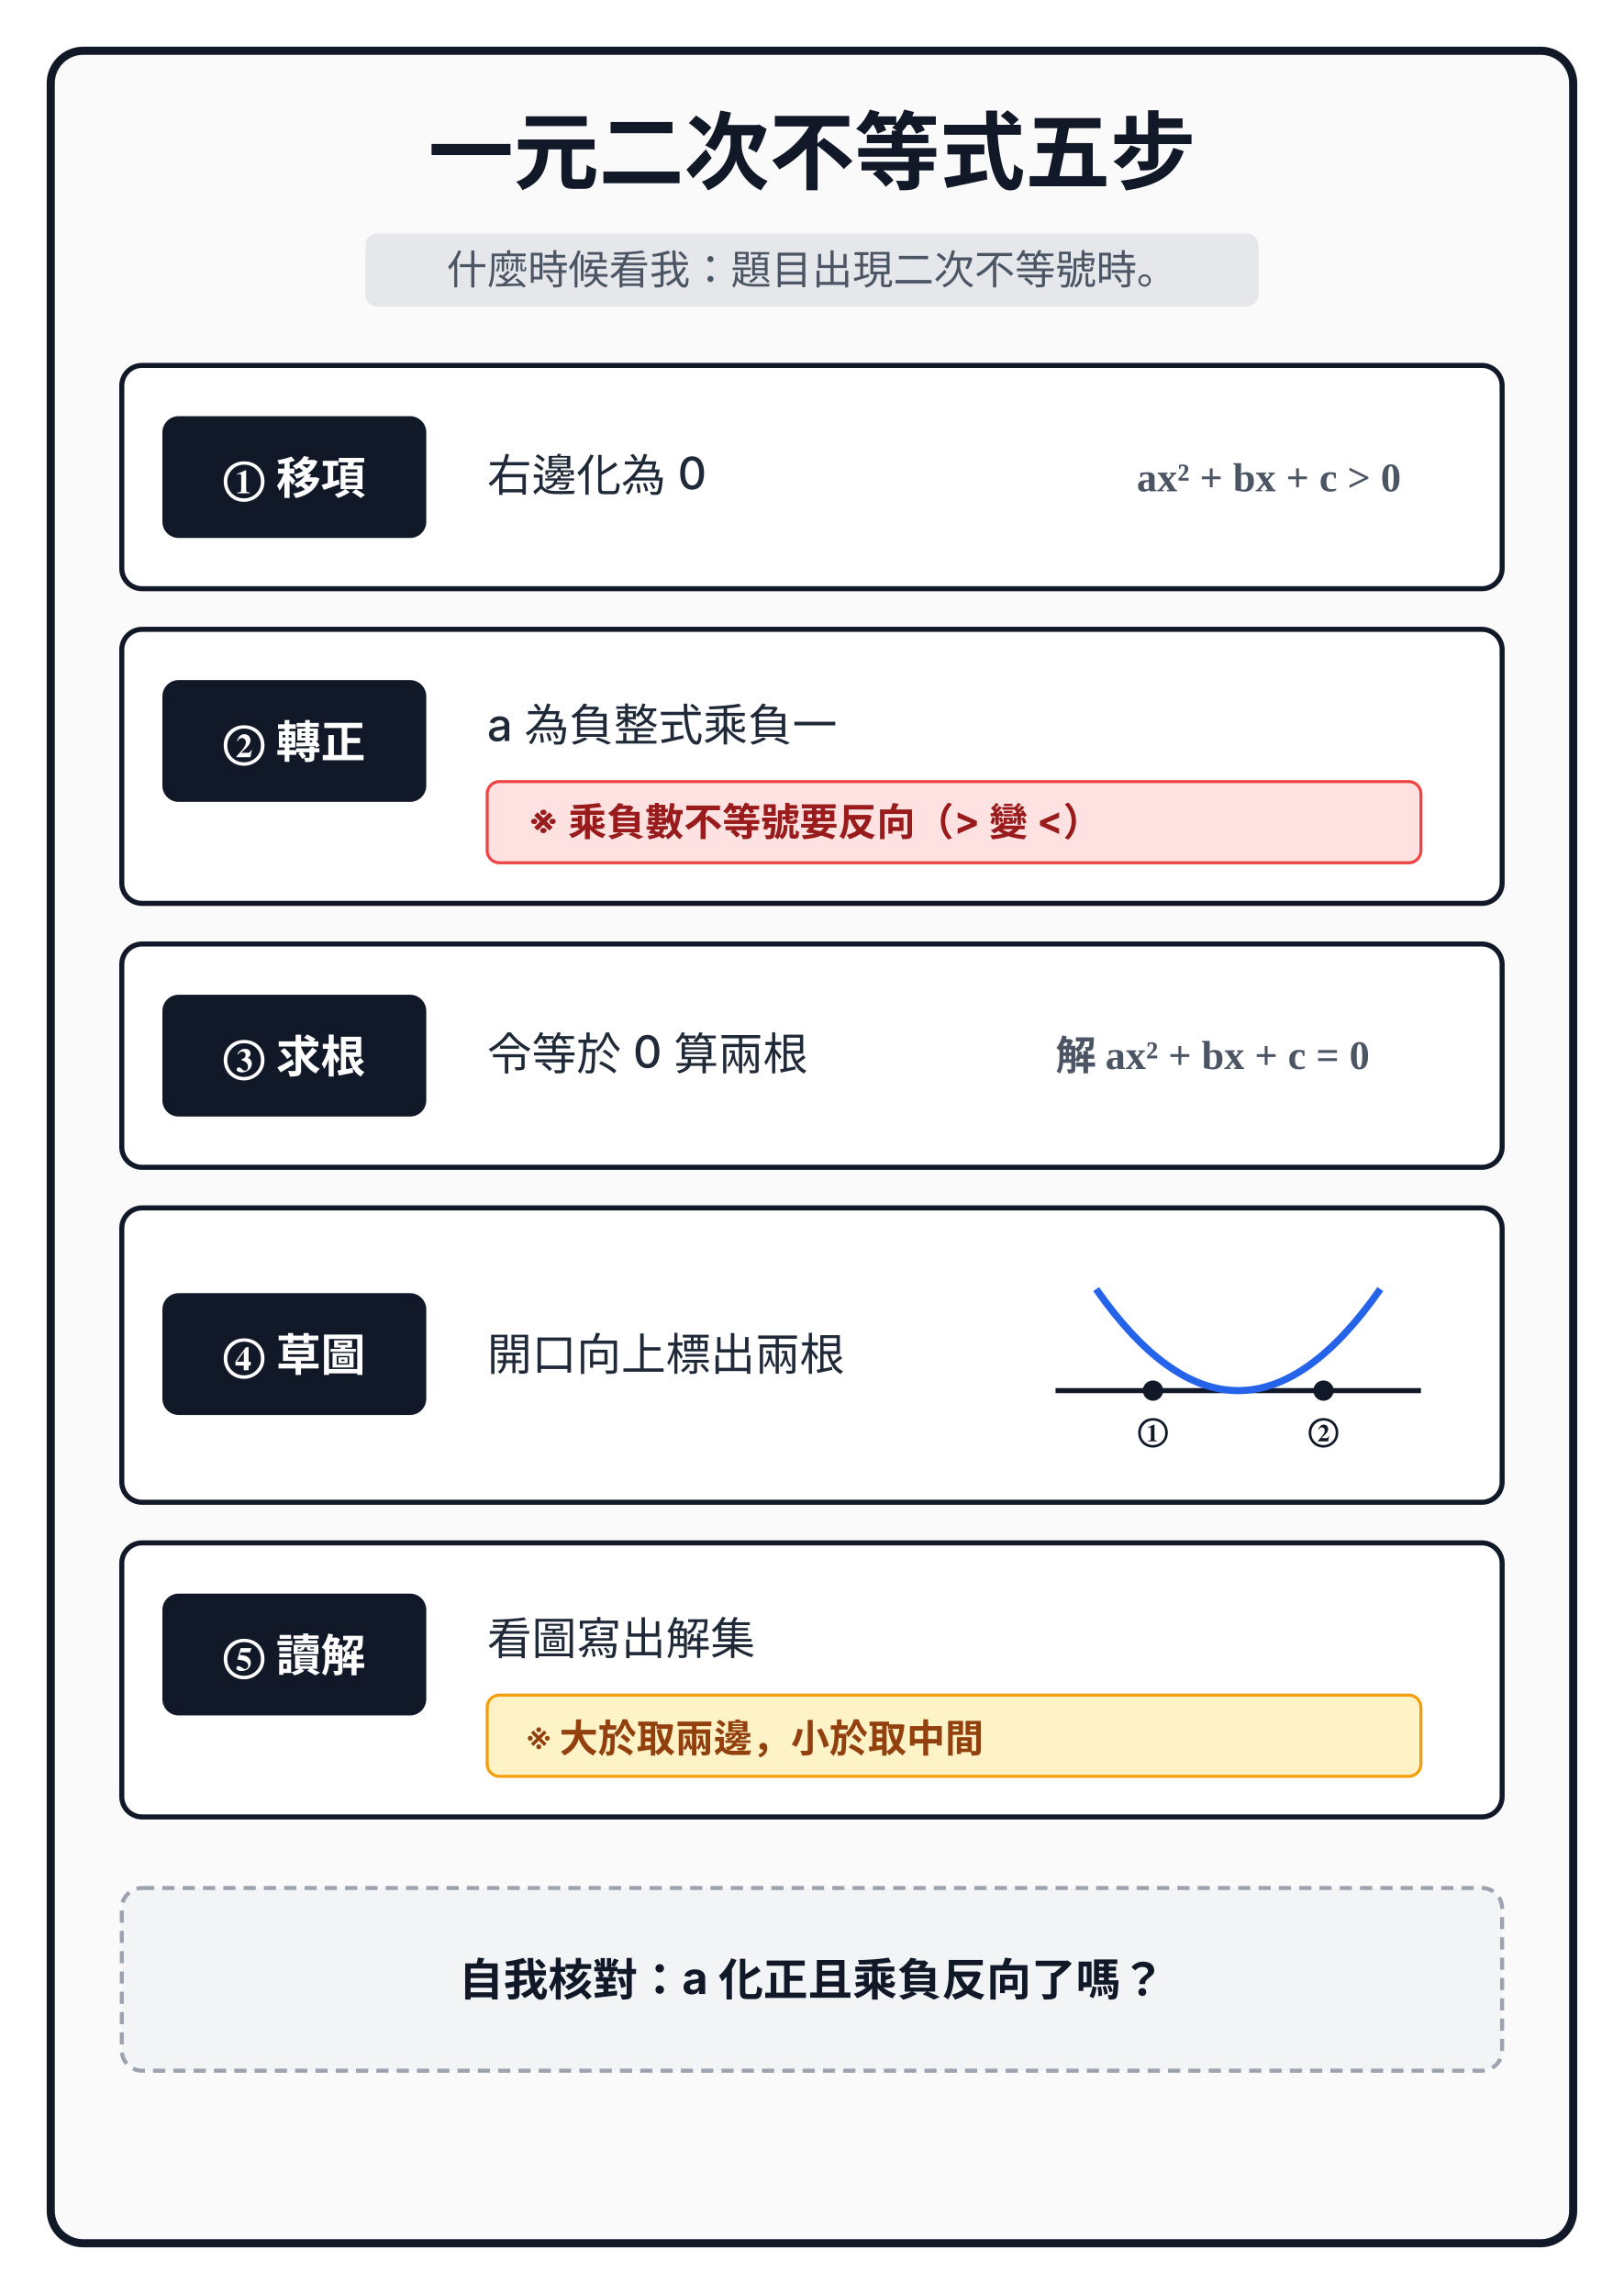
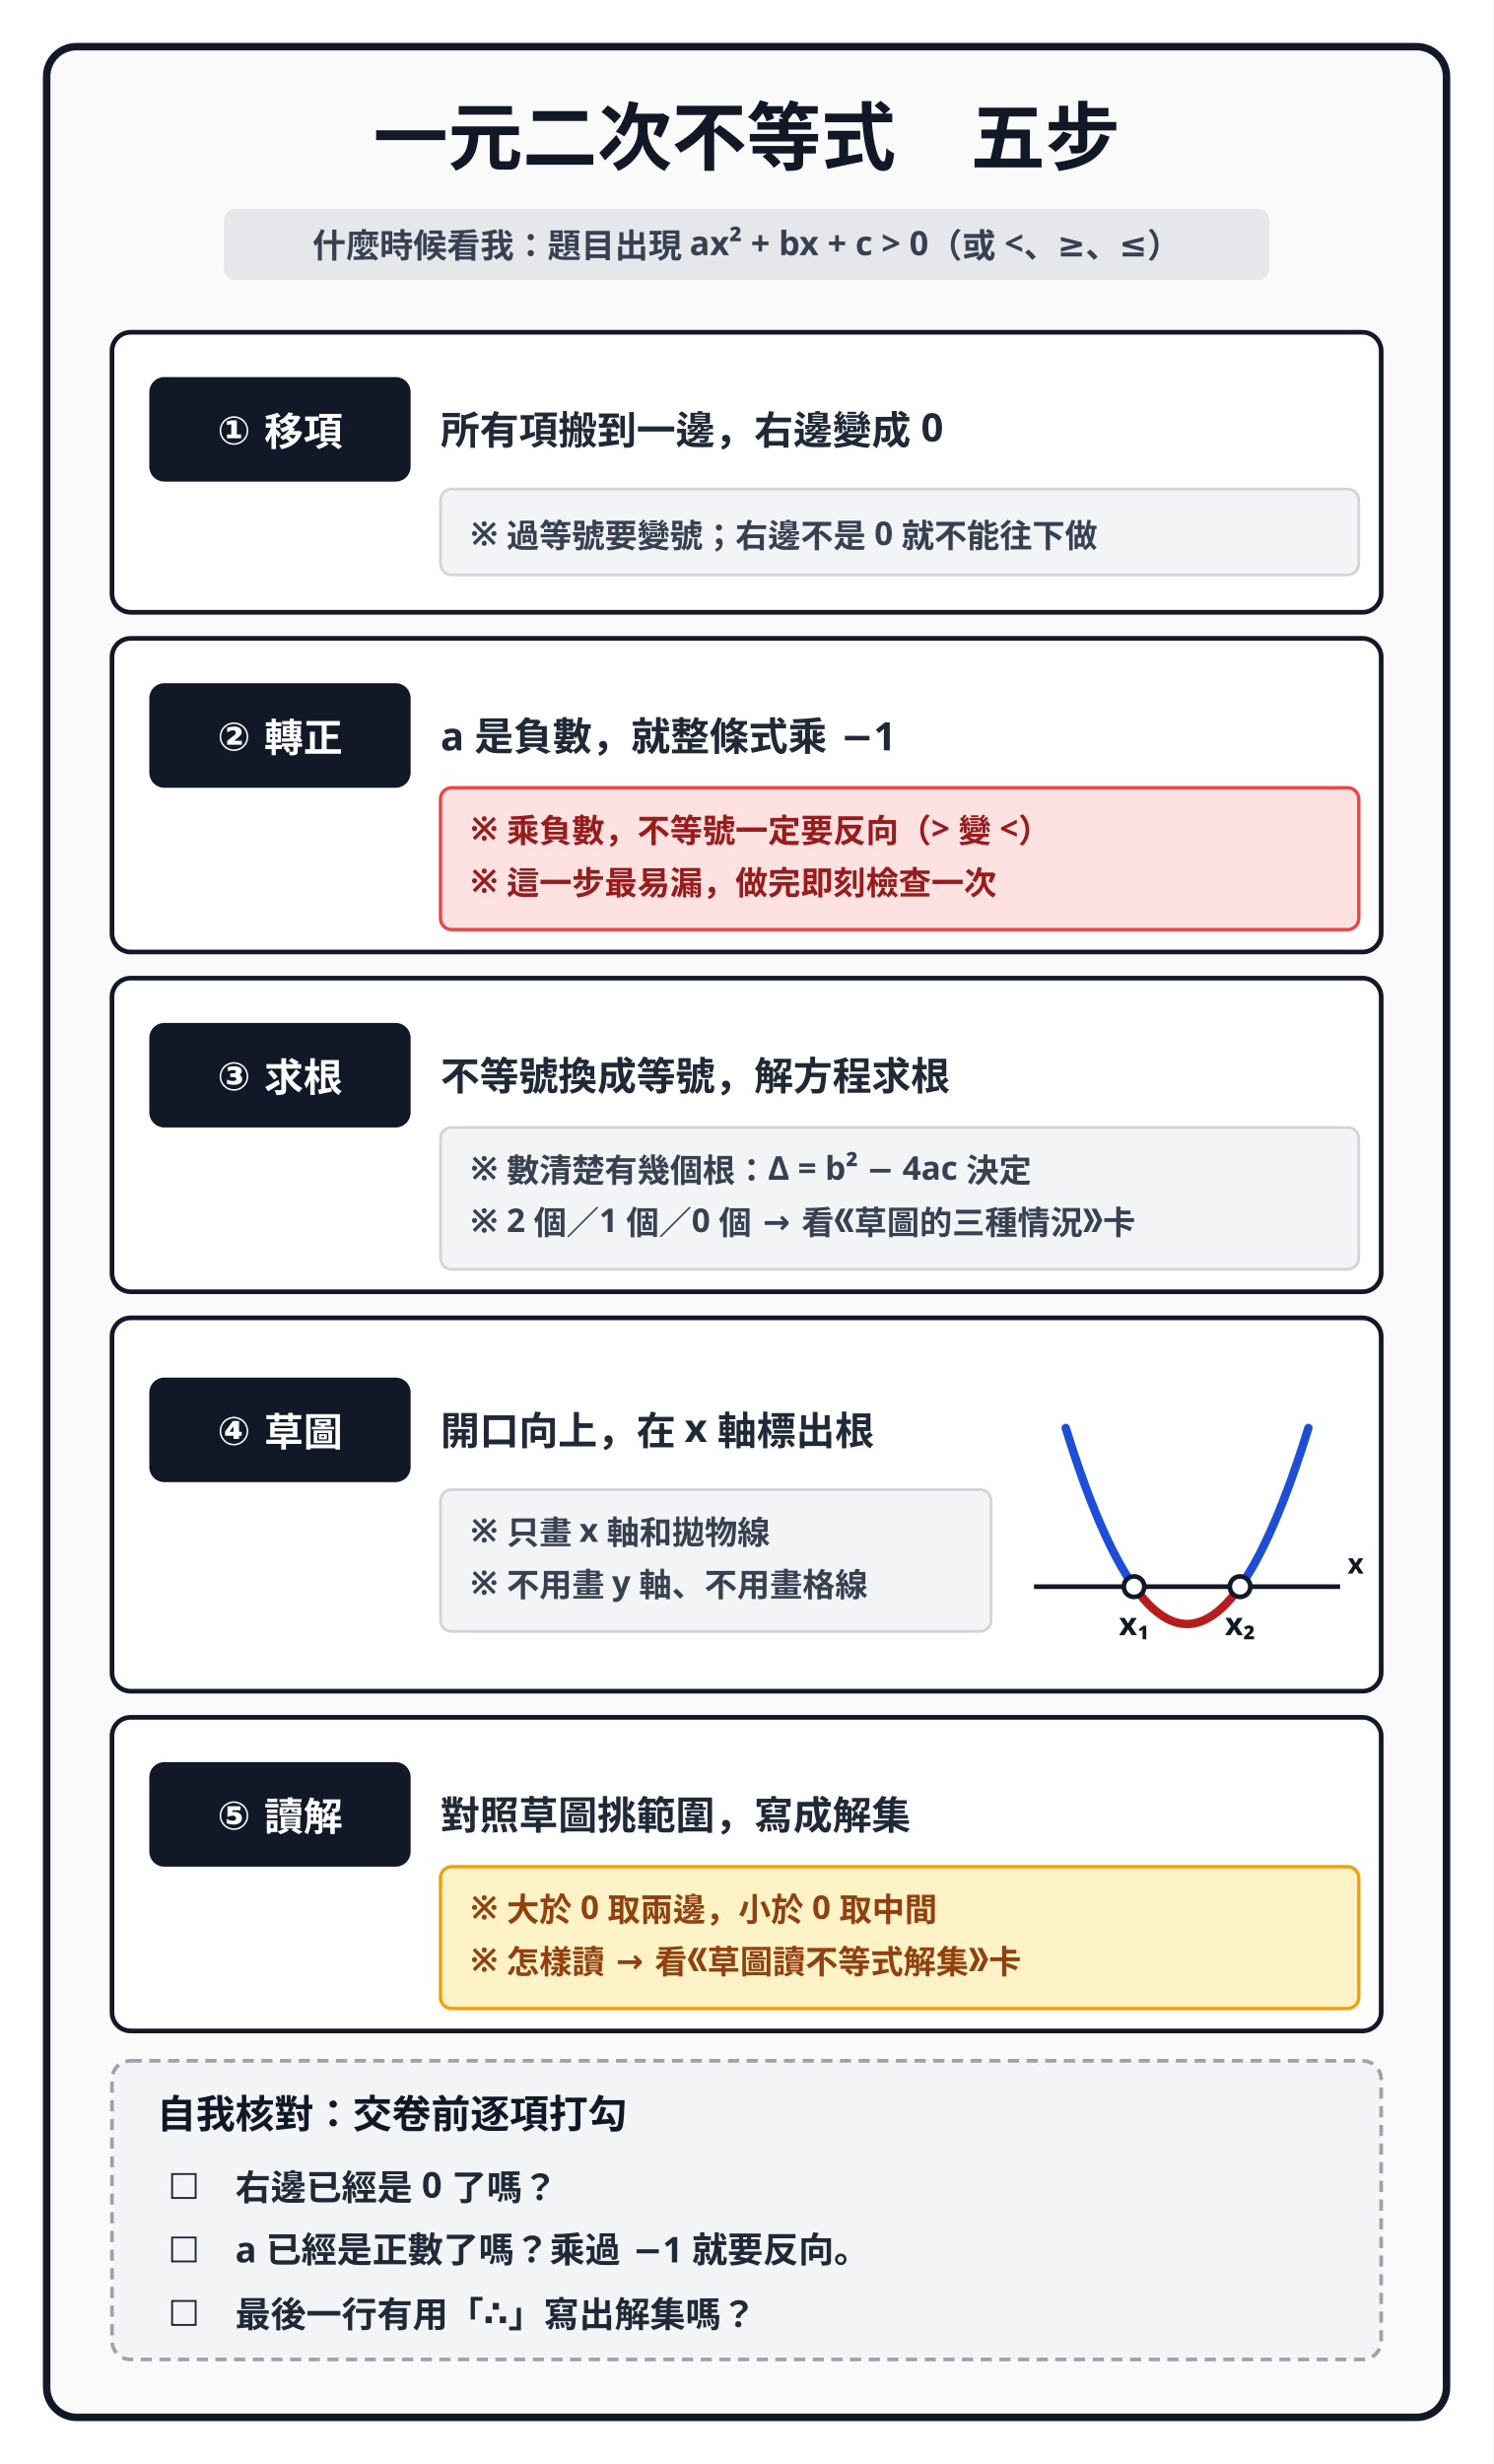
- <svg xmlns="http://www.w3.org/2000/svg" viewBox="0 0 800 1130" width="100%" height="100%">
+ <svg xmlns="http://www.w3.org/2000/svg" viewBox="0 0 800 1320" width="800" height="1320">
  <defs>
    <style>
-       .title { font-family: -apple-system, BlinkMacSystemFont, "Segoe UI", "PingFang TC", "Noto Sans TC", sans-serif; font-weight: 800; font-size: 42px; fill: #111827; }
-       .trigger { font-family: -apple-system, BlinkMacSystemFont, "Segoe UI", "PingFang TC", "Noto Sans TC", sans-serif; font-size: 20px; fill: #4B5563; font-weight: 500; }
-       .card-step { font-family: -apple-system, BlinkMacSystemFont, "Segoe UI", "PingFang TC", "Noto Sans TC", sans-serif; font-size: 26px; font-weight: 700; fill: #111827; }
-       .card-desc { font-family: -apple-system, BlinkMacSystemFont, "Segoe UI", "PingFang TC", "Noto Sans TC", sans-serif; font-size: 22px; font-weight: 500; fill: #1F2937; }
-       .warn-text { font-family: -apple-system, BlinkMacSystemFont, "Segoe UI", "PingFang TC", "Noto Sans TC", sans-serif; font-size: 19px; font-weight: 700; fill: #991B1B; }
-       .footer-text { font-family: -apple-system, BlinkMacSystemFont, "Segoe UI", "PingFang TC", "Noto Sans TC", sans-serif; font-size: 22px; font-weight: 700; fill: #111827; }
+       .ff { font-family: Calibri, "Microsoft JhengHei", "微軟正黑體", "Noto Sans TC", "PingFang TC", sans-serif; }
+       .title { font-weight: 800; font-size: 40px; fill: #111827; }
+       .trigger { font-size: 18px; fill: #374151; font-weight: 600; }
+       .badge { font-size: 21px; font-weight: 700; fill: #FFFFFF; }
+       .step { font-size: 21px; font-weight: 600; fill: #1F2937; }
+       .note { font-size: 17.5px; font-weight: 600; fill: #374151; }
+       .note-warn { font-size: 17.5px; font-weight: 700; fill: #991B1B; }
+       .note-tip { font-size: 17.5px; font-weight: 700; fill: #92400E; }
+       .chk-h { font-size: 21px; font-weight: 800; fill: #111827; }
+       .chk { font-size: 19px; font-weight: 600; fill: #1F2937; }
    </style>
  </defs>
-   <rect width="800" height="1130" fill="#FFFFFF" />
-   <rect x="25" y="25" width="750" height="1080" rx="16" fill="#FAFAFA" stroke="#111827" stroke-width="4" />
-   <text x="400" y="90" text-anchor="middle" class="title">一元二次不等式五步</text>
-   <rect x="180" y="115" width="440" height="36" rx="6" fill="#E5E7EB" />
-   <text x="400" y="140" text-anchor="middle" class="trigger">什麼時候看我：題目出現二次不等號時。</text>
-   <g transform="translate(60, 180)">
-     <rect width="680" height="110" rx="10" fill="#FFFFFF" stroke="#111827" stroke-width="2.5" />
-     <rect x="20" y="25" width="130" height="60" rx="8" fill="#111827" />
-     <text x="85" y="63" text-anchor="middle" font-size="22" font-weight="700" fill="#FFFFFF">① 移項</text>
-     <text x="180" y="62" class="card-desc">右邊化為 0</text>
-     <text x="500" y="62" font-size="20" font-weight="600" fill="#4B5563">ax² + bx + c &gt; 0</text>
+   <rect width="800" height="1320" fill="#FFFFFF" />
+   <rect x="25" y="25" width="750" height="1270" rx="16" fill="#FAFAFA" stroke="#111827" stroke-width="4" />
+   <text x="400" y="88" text-anchor="middle" class="ff title">一元二次不等式　五步</text>
+   <rect x="120" y="112" width="560" height="38" rx="6" fill="#E5E7EB" />
+   <text x="400" y="138" text-anchor="middle" class="ff trigger">什麼時候看我：題目出現 ax² + bx + c &gt; 0（或 &lt;、≥、≤）</text>
+   <g transform="translate(60, 178)">
+     <rect width="680" height="150" rx="10" fill="#FFFFFF" stroke="#111827" stroke-width="2.5" />
+     <rect x="20" y="24" width="140" height="56" rx="8" fill="#111827" />
+     <text x="90" y="60" text-anchor="middle" class="ff badge">① 移項</text>
+     <text x="176" y="60" class="ff step">所有項搬到一邊，右邊變成 0</text>
+     <rect x="176" y="84" width="492" height="46" rx="6" fill="#F3F4F6" stroke="#D1D5DB" stroke-width="1.5" />
+     <text x="192" y="114" class="ff note">※ 過等號要變號；右邊不是 0 就不能往下做</text>
  </g>
-   <g transform="translate(60, 310)">
-     <rect width="680" height="135" rx="10" fill="#FFFFFF" stroke="#111827" stroke-width="2.5" />
-     <rect x="20" y="25" width="130" height="60" rx="8" fill="#111827" />
-     <text x="85" y="63" text-anchor="middle" font-size="22" font-weight="700" fill="#FFFFFF">② 轉正</text>
-     <text x="180" y="55" class="card-desc">a 為負整式乘負一</text>
-     <rect x="180" y="75" width="460" height="40" rx="6" fill="#FEE2E2" stroke="#EF4444" stroke-width="1.5" />
-     <text x="200" y="101" class="warn-text">※ 乘負數不等號要反向（&gt; 變 &lt;）</text>
+   <g transform="translate(60, 342)">
+     <rect width="680" height="168" rx="10" fill="#FFFFFF" stroke="#111827" stroke-width="2.5" />
+     <rect x="20" y="24" width="140" height="56" rx="8" fill="#111827" />
+     <text x="90" y="60" text-anchor="middle" class="ff badge">② 轉正</text>
+     <text x="176" y="60" class="ff step">a 是負數，就整條式乘 −1</text>
+     <rect x="176" y="80" width="492" height="76" rx="6" fill="#FEE2E2" stroke="#EF4444" stroke-width="1.8" />
+     <text x="192" y="108" class="ff note-warn">※ 乘負數，不等號一定要反向（&gt; 變 &lt;）</text>
+     <text x="192" y="136" class="ff note-warn">※ 這一步最易漏，做完即刻檢查一次</text>
  </g>
-   <g transform="translate(60, 465)">
-     <rect width="680" height="110" rx="10" fill="#FFFFFF" stroke="#111827" stroke-width="2.5" />
-     <rect x="20" y="25" width="130" height="60" rx="8" fill="#111827" />
-     <text x="85" y="63" text-anchor="middle" font-size="22" font-weight="700" fill="#FFFFFF">③ 求根</text>
-     <text x="180" y="62" class="card-desc">令等於 0 算兩根</text>
-     <text x="460" y="62" font-size="20" font-weight="600" fill="#4B5563">解 ax² + bx + c = 0</text>
+   <g transform="translate(60, 524)">
+     <rect width="680" height="168" rx="10" fill="#FFFFFF" stroke="#111827" stroke-width="2.5" />
+     <rect x="20" y="24" width="140" height="56" rx="8" fill="#111827" />
+     <text x="90" y="60" text-anchor="middle" class="ff badge">③ 求根</text>
+     <text x="176" y="60" class="ff step">不等號換成等號，解方程求根</text>
+     <rect x="176" y="80" width="492" height="76" rx="6" fill="#F3F4F6" stroke="#D1D5DB" stroke-width="1.5" />
+     <text x="192" y="108" class="ff note">※ 數清楚有幾個根：Δ = b² − 4ac 決定</text>
+     <text x="192" y="136" class="ff note">※ 2 個／1 個／0 個 → 看《草圖的三種情況》卡</text>
  </g>
-   <g transform="translate(60, 595)">
-     <rect width="680" height="145" rx="10" fill="#FFFFFF" stroke="#111827" stroke-width="2.5" />
-     <rect x="20" y="42" width="130" height="60" rx="8" fill="#111827" />
-     <text x="85" y="80" text-anchor="middle" font-size="22" font-weight="700" fill="#FFFFFF">④ 草圖</text>
-     <text x="180" y="80" class="card-desc">開口向上標出兩根</text>
-     <g transform="translate(450, 20)">
-       <line x1="10" y1="70" x2="190" y2="70" stroke="#111827" stroke-width="2.5" />
-       <path d="M 30 20 Q 100 120 170 20" fill="none" stroke="#2563EB" stroke-width="3.5" />
-       <circle cx="58" cy="70" r="5" fill="#111827" />
-       <circle cx="142" cy="70" r="5" fill="#111827" />
-       <text x="58" y="95" text-anchor="middle" font-size="16" font-weight="700" fill="#111827">①</text>
-       <text x="142" y="95" text-anchor="middle" font-size="16" font-weight="700" fill="#111827">②</text>
+   <g transform="translate(60, 706)">
+     <rect width="680" height="200" rx="10" fill="#FFFFFF" stroke="#111827" stroke-width="2.5" />
+     <rect x="20" y="32" width="140" height="56" rx="8" fill="#111827" />
+     <text x="90" y="68" text-anchor="middle" class="ff badge">④ 草圖</text>
+     <text x="176" y="68" class="ff step">開口向上，在 x 軸標出根</text>
+     <rect x="176" y="92" width="295" height="76" rx="6" fill="#F3F4F6" stroke="#D1D5DB" stroke-width="1.5" />
+     <text x="192" y="120" class="ff note">※ 只畫 x 軸和拋物線</text>
+     <text x="192" y="148" class="ff note">※ 不用畫 y 軸、不用畫格線</text>
+     <g transform="translate(486, 24)">
+       <line x1="8" y1="120" x2="172" y2="120" stroke="#111827" stroke-width="2.5" />
+       <text x="176" y="113" class="ff" font-size="15" font-weight="700" fill="#111827">x</text>
+       <path d="M 25 35 Q 43.3 94.2 61.6 120" fill="none" stroke="#1D4ED8" stroke-width="4.5" stroke-linecap="round" />
+       <path d="M 118.4 120 Q 136.7 94.2 155 35" fill="none" stroke="#1D4ED8" stroke-width="4.5" stroke-linecap="round" />
+       <path d="M 61.6 120 Q 90 160 118.4 120" fill="none" stroke="#B91C1C" stroke-width="4.5" stroke-linecap="round" />
+       <circle cx="61.6" cy="120" r="5.5" fill="#FFFFFF" stroke="#111827" stroke-width="2.5" />
+       <circle cx="118.4" cy="120" r="5.5" fill="#FFFFFF" stroke="#111827" stroke-width="2.5" />
+       <text x="61.6" y="146" text-anchor="middle" class="ff" font-size="17" font-weight="700" fill="#111827">x₁</text>
+       <text x="118.4" y="146" text-anchor="middle" class="ff" font-size="17" font-weight="700" fill="#111827">x₂</text>
    </g>
  </g>
-   <g transform="translate(60, 760)">
-     <rect width="680" height="135" rx="10" fill="#FFFFFF" stroke="#111827" stroke-width="2.5" />
-     <rect x="20" y="25" width="130" height="60" rx="8" fill="#111827" />
-     <text x="85" y="63" text-anchor="middle" font-size="22" font-weight="700" fill="#FFFFFF">⑤ 讀解</text>
-     <text x="180" y="55" class="card-desc">看圖寫出解集</text>
-     <rect x="180" y="75" width="460" height="40" rx="6" fill="#FEF3C7" stroke="#F59E0B" stroke-width="1.5" />
-     <text x="200" y="101" font-size="19" font-weight="700" fill="#92400E">※ 大於取兩邊，小於取中間</text>
+   <g transform="translate(60, 920)">
+     <rect width="680" height="168" rx="10" fill="#FFFFFF" stroke="#111827" stroke-width="2.5" />
+     <rect x="20" y="24" width="140" height="56" rx="8" fill="#111827" />
+     <text x="90" y="60" text-anchor="middle" class="ff badge">⑤ 讀解</text>
+     <text x="176" y="60" class="ff step">對照草圖挑範圍，寫成解集</text>
+     <rect x="176" y="80" width="492" height="76" rx="6" fill="#FEF3C7" stroke="#F59E0B" stroke-width="1.8" />
+     <text x="192" y="108" class="ff note-tip">※ 大於 0 取兩邊，小於 0 取中間</text>
+     <text x="192" y="136" class="ff note-tip">※ 怎樣讀 → 看《草圖讀不等式解集》卡</text>
  </g>
-   <g transform="translate(60, 930)">
-     <rect width="680" height="90" rx="10" fill="#F3F4F6" stroke="#9CA3AF" stroke-width="2" stroke-dasharray="6,4" />
-     <text x="340" y="53" text-anchor="middle" class="footer-text">自我核對：a 化正且乘負反向了嗎？</text>
+   <g transform="translate(60, 1104)">
+     <rect width="680" height="160" rx="10" fill="#F3F4F6" stroke="#9CA3AF" stroke-width="2" stroke-dasharray="6,4" />
+     <text x="24" y="36" class="ff chk-h">自我核對：交卷前逐項打勾</text>
+     <text x="30" y="74" class="ff chk">☐　右邊已經是 0 了嗎？</text>
+     <text x="30" y="108" class="ff chk">☐　a 已經是正數了嗎？乘過 −1 就要反向。</text>
+     <text x="30" y="142" class="ff chk">☐　最後一行有用「∴」寫出解集嗎？</text>
  </g>
</svg>
